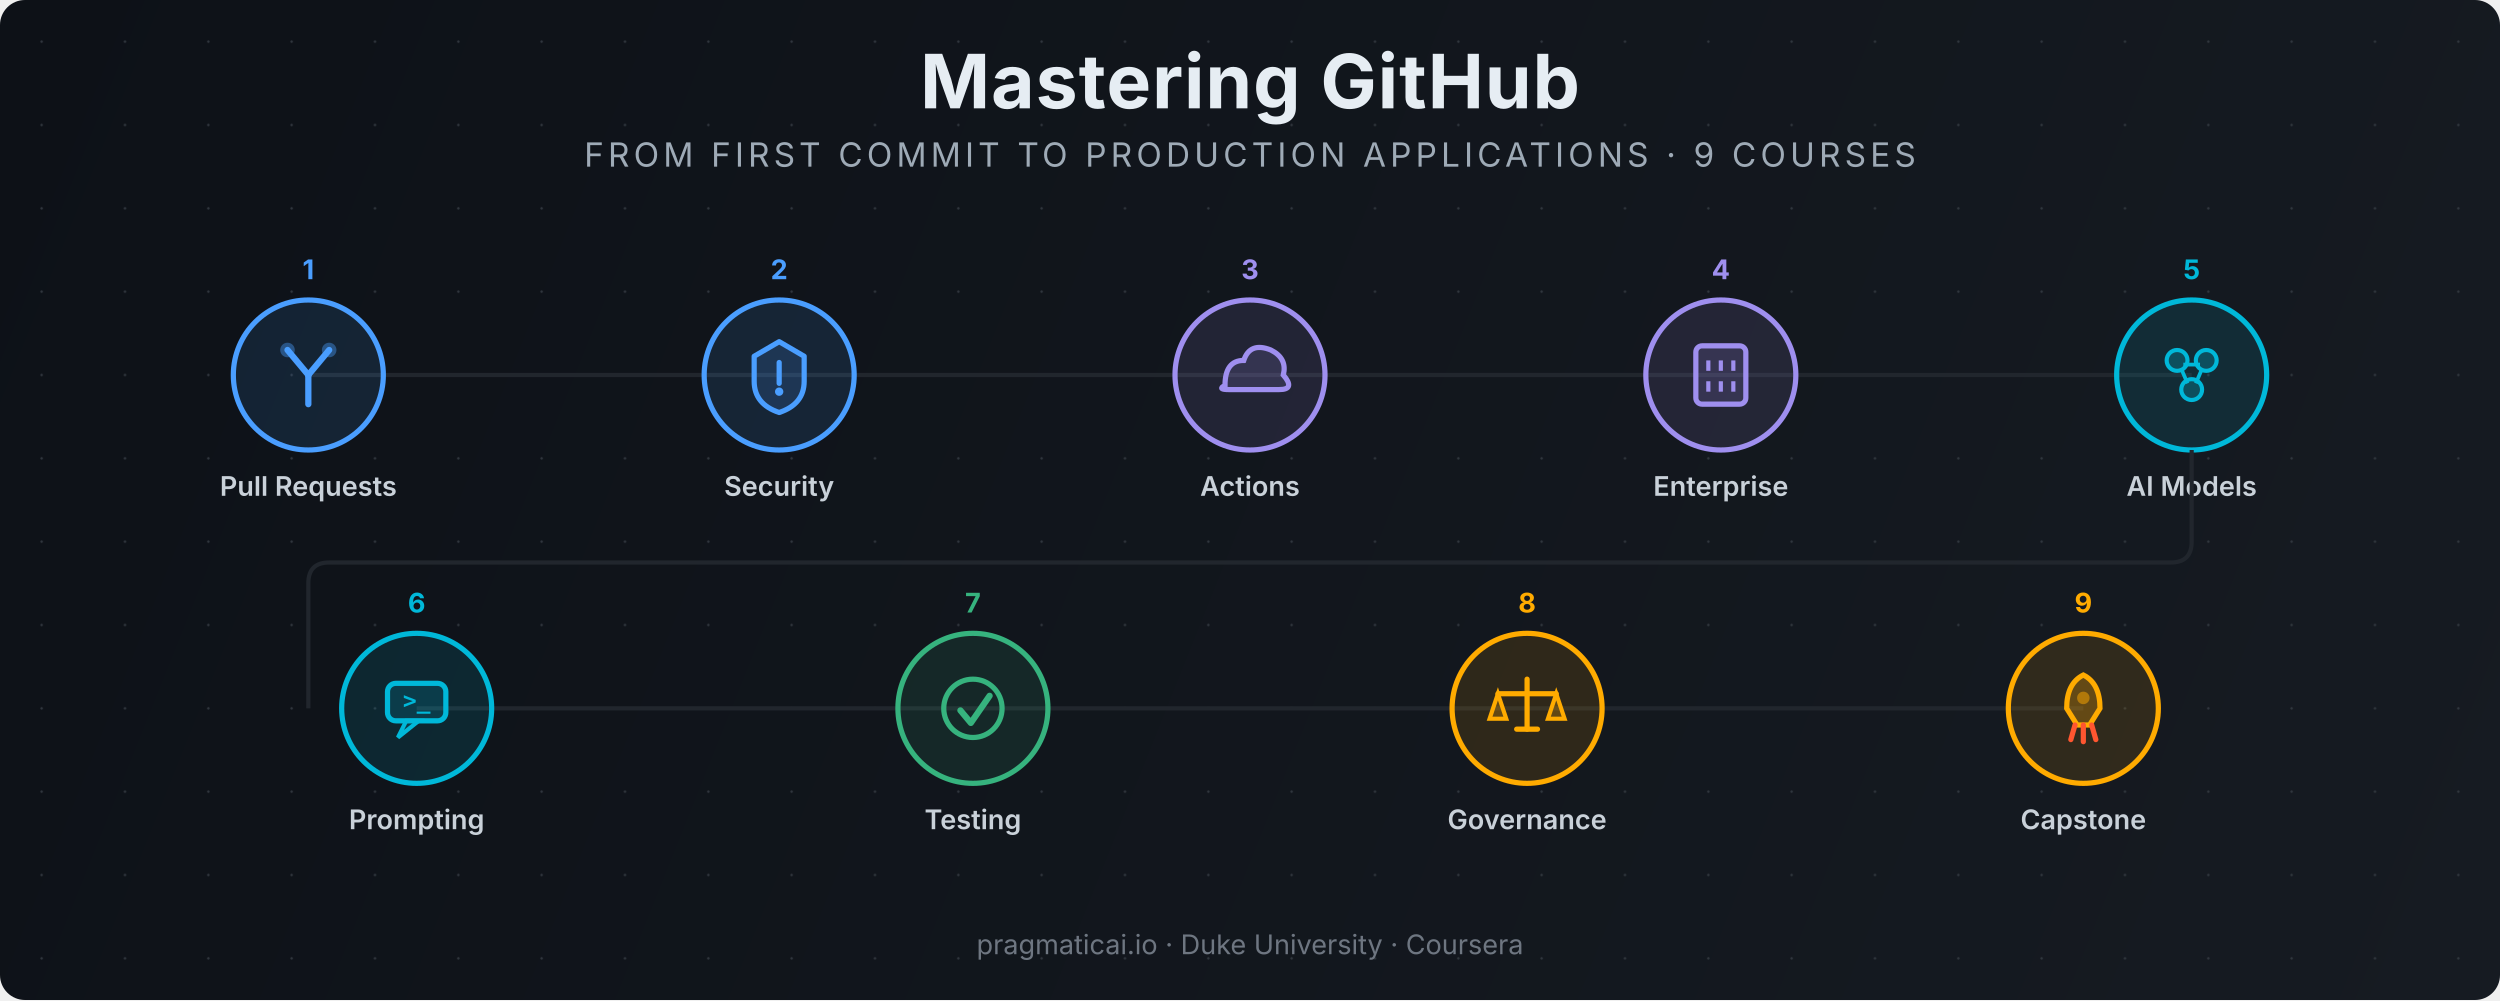
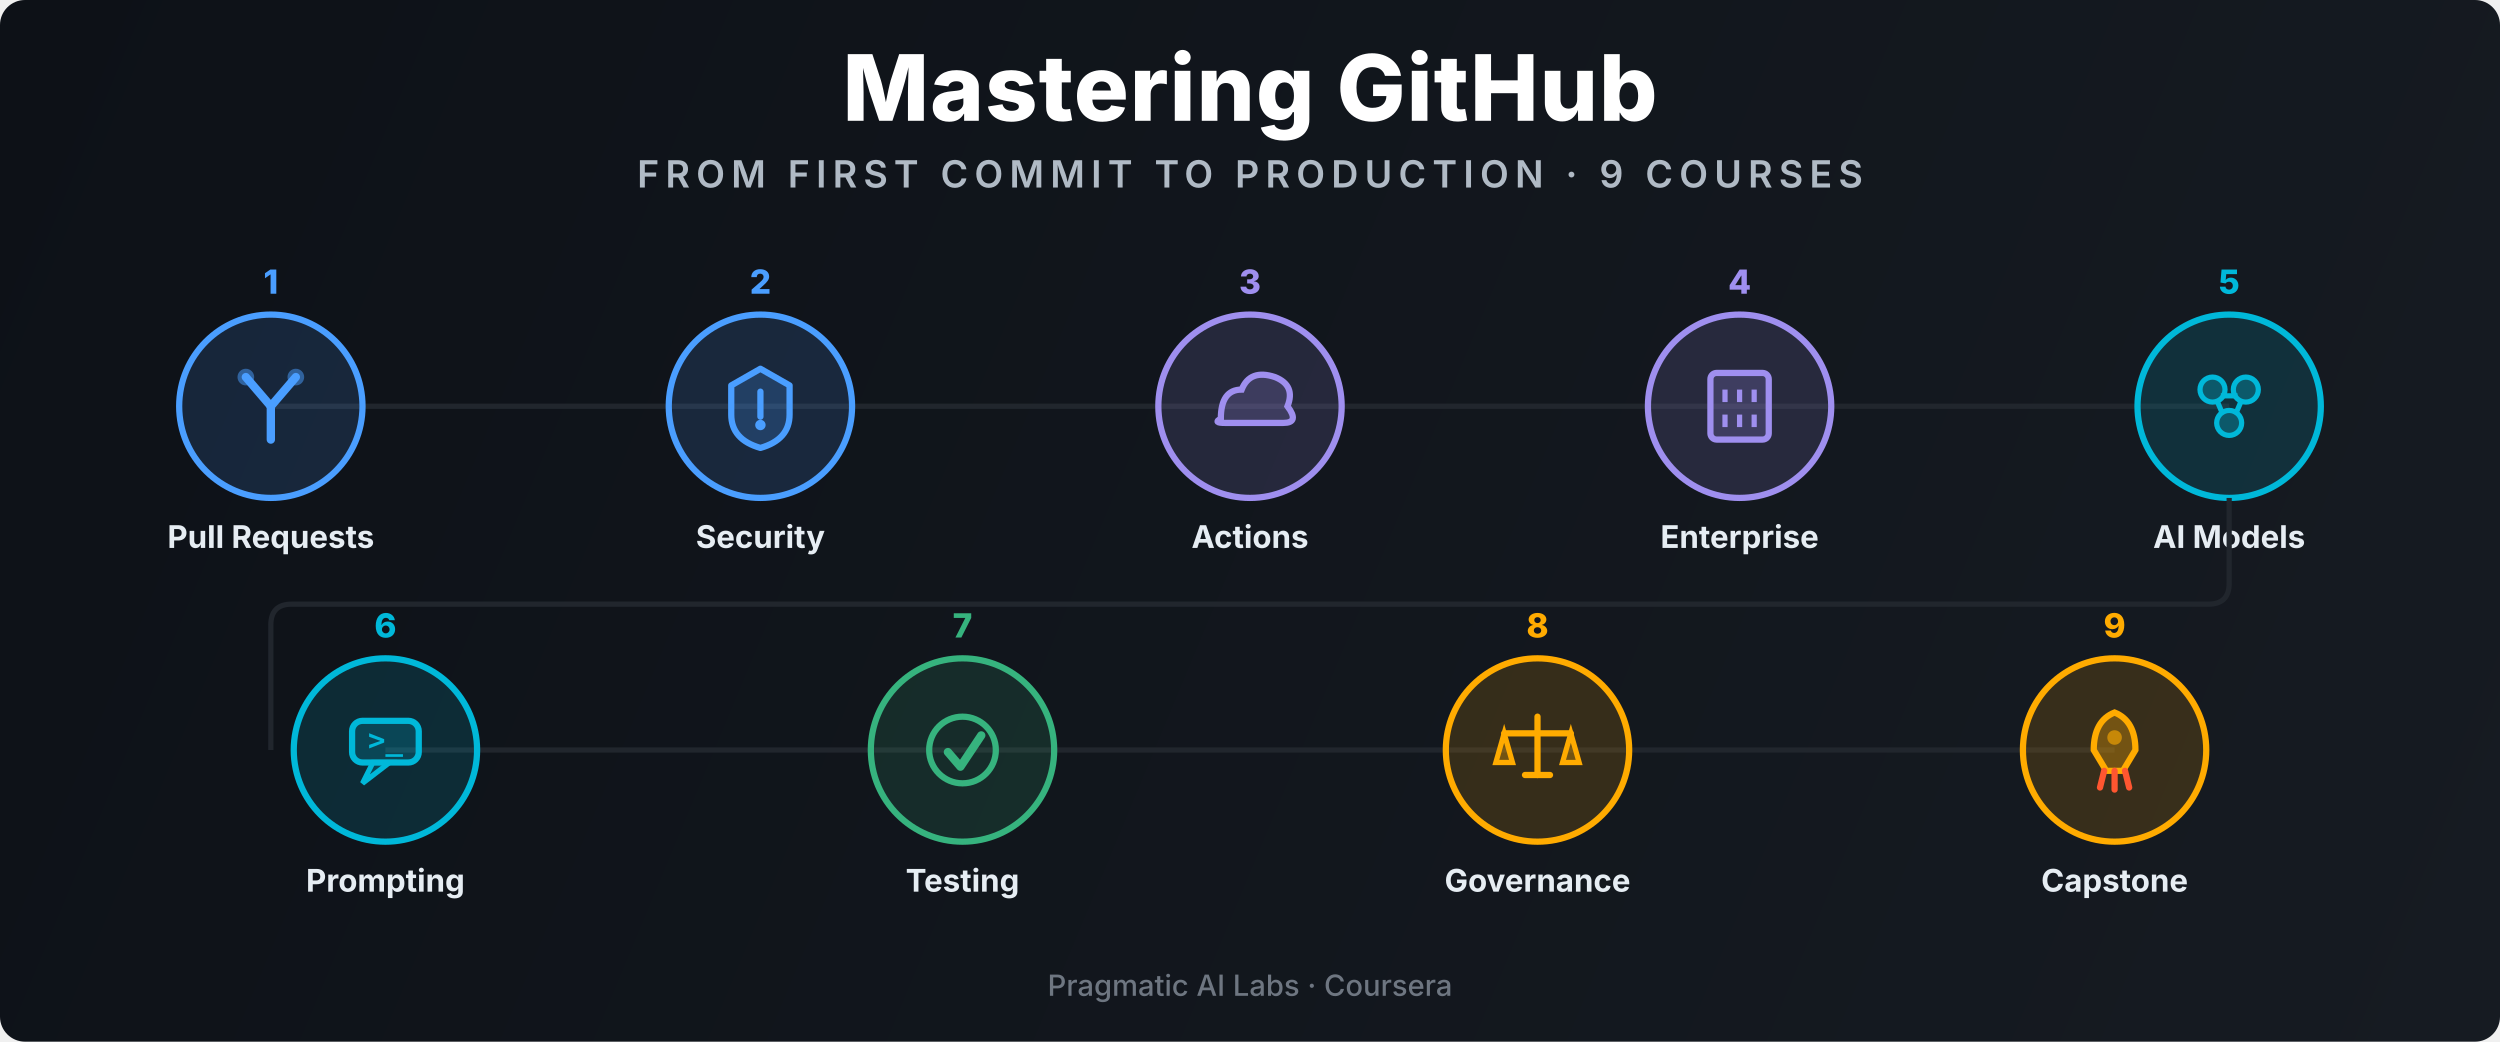
- <svg xmlns="http://www.w3.org/2000/svg" viewBox="0 0 1200 480" width="1200" height="480">
+ <svg xmlns="http://www.w3.org/2000/svg" viewBox="0 0 1200 500" width="1200" height="500">
  <defs>
-     <linearGradient id="bg" x1="0" y1="0" x2="1200" y2="480" gradientUnits="userSpaceOnUse">
+     <linearGradient id="bg" x1="0" y1="0" x2="1200" y2="500" gradientUnits="userSpaceOnUse">
      <stop offset="0%" stop-color="#0d1117" />
      <stop offset="100%" stop-color="#161b22" />
    </linearGradient>
  </defs>
-   <rect width="1200" height="480" rx="12" fill="url(#bg)" />
-   <pattern id="dots" x="0" y="0" width="40" height="40" patternUnits="userSpaceOnUse">
-     <circle cx="20" cy="20" r="0.6" fill="#30363d" />
-   </pattern>
-   <rect width="1200" height="480" fill="url(#dots)" />
-   <text x="600" y="52" text-anchor="middle" font-family="system-ui,-apple-system,Segoe UI,sans-serif" font-size="36" font-weight="700" fill="#e6edf3" letter-spacing="0.5">Mastering GitHub</text>
-   <text x="600" y="80" text-anchor="middle" font-family="system-ui,-apple-system,Segoe UI,sans-serif" font-size="16" fill="#9eaab6" letter-spacing="2">FROM FIRST COMMIT TO PRODUCTION APPLICATIONS · 9 COURSES</text>
-   <line x1="148" y1="180" x2="1052" y2="180" stroke="#21262d" stroke-width="2" />
-   <g transform="translate(148,180)">
-     <circle r="36" fill="#4a9eff" fill-opacity="0.12" stroke="#4a9eff" stroke-width="2.5" />
-     <line x1="-10" y1="-12" x2="0" y2="0" stroke="#4a9eff" stroke-width="3" stroke-linecap="round" />
-     <line x1="10" y1="-12" x2="0" y2="0" stroke="#4a9eff" stroke-width="3" stroke-linecap="round" />
-     <line x1="0" y1="0" x2="0" y2="14" stroke="#4a9eff" stroke-width="3" stroke-linecap="round" />
-     <circle cx="-10" cy="-12" r="3.5" fill="#4a9eff" fill-opacity="0.4" />
-     <circle cx="10" cy="-12" r="3.5" fill="#4a9eff" fill-opacity="0.4" />
-     <text y="58" text-anchor="middle" font-family="system-ui,-apple-system,sans-serif" font-size="13" font-weight="600" fill="#c9d1d9">Pull Requests</text>
-     <text y="-46" text-anchor="middle" font-family="system-ui,-apple-system,sans-serif" font-size="13" font-weight="700" fill="#4a9eff">1</text>
+   <rect width="1200" height="500" rx="12" fill="url(#bg)" />
+   <text x="600" y="58" text-anchor="middle" font-family="system-ui,-apple-system,Segoe UI,sans-serif" font-size="44" font-weight="800" fill="#ffffff" letter-spacing="0.5">Mastering GitHub</text>
+   <text x="600" y="90" text-anchor="middle" font-family="system-ui,-apple-system,Segoe UI,sans-serif" font-size="18" font-weight="600" fill="#b0bac5" letter-spacing="3">FROM FIRST COMMIT TO PRODUCTION · 9 COURSES</text>
+   <line x1="130" y1="195" x2="1070" y2="195" stroke="#21262d" stroke-width="2.5" />
+   <g transform="translate(130,195)">
+     <circle r="44" fill="#4a9eff" fill-opacity="0.15" stroke="#4a9eff" stroke-width="3" />
+     <line x1="-12" y1="-14" x2="0" y2="0" stroke="#4a9eff" stroke-width="4" stroke-linecap="round" />
+     <line x1="12" y1="-14" x2="0" y2="0" stroke="#4a9eff" stroke-width="4" stroke-linecap="round" />
+     <line x1="0" y1="0" x2="0" y2="16" stroke="#4a9eff" stroke-width="4" stroke-linecap="round" />
+     <circle cx="-12" cy="-14" r="4" fill="#4a9eff" fill-opacity="0.5" />
+     <circle cx="12" cy="-14" r="4" fill="#4a9eff" fill-opacity="0.5" />
+     <text y="68" text-anchor="middle" font-family="system-ui,-apple-system,sans-serif" font-size="15" font-weight="700" fill="#e6edf3">Pull Requests</text>
+     <text y="-54" text-anchor="middle" font-family="system-ui,-apple-system,sans-serif" font-size="16" font-weight="800" fill="#4a9eff">1</text>
  </g>
-   <g transform="translate(374,180)">
-     <circle r="36" fill="#4a9eff" fill-opacity="0.12" stroke="#4a9eff" stroke-width="2.5" />
-     <path d="M0-16 L12-9 L12 3 Q12 14 0 18 Q-12 14 -12 3 L-12-9 Z" fill="#4a9eff" fill-opacity="0.15" stroke="#4a9eff" stroke-width="2.5" stroke-linejoin="round" />
-     <line x1="0" y1="-6" x2="0" y2="4" stroke="#4a9eff" stroke-width="2.5" stroke-linecap="round" />
-     <circle cx="0" cy="8" r="2" fill="#4a9eff" />
-     <text y="58" text-anchor="middle" font-family="system-ui,-apple-system,sans-serif" font-size="13" font-weight="600" fill="#c9d1d9">Security</text>
-     <text y="-46" text-anchor="middle" font-family="system-ui,-apple-system,sans-serif" font-size="13" font-weight="700" fill="#4a9eff">2</text>
+   <g transform="translate(365,195)">
+     <circle r="44" fill="#4a9eff" fill-opacity="0.15" stroke="#4a9eff" stroke-width="3" />
+     <path d="M0-18 L14-10 L14 4 Q14 16 0 20 Q-14 16 -14 4 L-14-10 Z" fill="#4a9eff" fill-opacity="0.20" stroke="#4a9eff" stroke-width="3" stroke-linejoin="round" />
+     <line x1="0" y1="-7" x2="0" y2="5" stroke="#4a9eff" stroke-width="3" stroke-linecap="round" />
+     <circle cx="0" cy="9" r="2.5" fill="#4a9eff" />
+     <text y="68" text-anchor="middle" font-family="system-ui,-apple-system,sans-serif" font-size="15" font-weight="700" fill="#e6edf3">Security</text>
+     <text y="-54" text-anchor="middle" font-family="system-ui,-apple-system,sans-serif" font-size="16" font-weight="800" fill="#4a9eff">2</text>
  </g>
-   <g transform="translate(600,180)">
-     <circle r="36" fill="#9f8fef" fill-opacity="0.12" stroke="#9f8fef" stroke-width="2.5" />
-     <path d="M-12 5 Q-12-7 -3-7 Q0-16 10-12 Q18-8 16 0 Q22 7 14 7 L-10 7 Q-16 7 -12 5 Z" fill="#9f8fef" fill-opacity="0.15" stroke="#9f8fef" stroke-width="2.5" />
-     <text y="58" text-anchor="middle" font-family="system-ui,-apple-system,sans-serif" font-size="13" font-weight="600" fill="#c9d1d9">Actions</text>
-     <text y="-46" text-anchor="middle" font-family="system-ui,-apple-system,sans-serif" font-size="13" font-weight="700" fill="#9f8fef">3</text>
+   <g transform="translate(600,195)">
+     <circle r="44" fill="#9f8fef" fill-opacity="0.15" stroke="#9f8fef" stroke-width="3" />
+     <path d="M-14 6 Q-14-8 -4-8 Q0-18 12-14 Q22-10 18 0 Q24 8 16 8 L-12 8 Q-18 8 -14 6 Z" fill="#9f8fef" fill-opacity="0.20" stroke="#9f8fef" stroke-width="3" />
+     <text y="68" text-anchor="middle" font-family="system-ui,-apple-system,sans-serif" font-size="15" font-weight="700" fill="#e6edf3">Actions</text>
+     <text y="-54" text-anchor="middle" font-family="system-ui,-apple-system,sans-serif" font-size="16" font-weight="800" fill="#9f8fef">3</text>
  </g>
-   <g transform="translate(826,180)">
-     <circle r="36" fill="#9f8fef" fill-opacity="0.12" stroke="#9f8fef" stroke-width="2.5" />
-     <rect x="-12" y="-14" width="24" height="28" rx="3" fill="#9f8fef" fill-opacity="0.15" stroke="#9f8fef" stroke-width="2.5" />
-     <line x1="-6" y1="-7" x2="-6" y2="-2" stroke="#9f8fef" stroke-width="2" />
-     <line x1="0" y1="-7" x2="0" y2="-2" stroke="#9f8fef" stroke-width="2" />
-     <line x1="6" y1="-7" x2="6" y2="-2" stroke="#9f8fef" stroke-width="2" />
-     <line x1="-6" y1="3" x2="-6" y2="8" stroke="#9f8fef" stroke-width="2" />
-     <line x1="0" y1="3" x2="0" y2="8" stroke="#9f8fef" stroke-width="2" />
-     <line x1="6" y1="3" x2="6" y2="8" stroke="#9f8fef" stroke-width="2" />
-     <text y="58" text-anchor="middle" font-family="system-ui,-apple-system,sans-serif" font-size="13" font-weight="600" fill="#c9d1d9">Enterprise</text>
-     <text y="-46" text-anchor="middle" font-family="system-ui,-apple-system,sans-serif" font-size="13" font-weight="700" fill="#9f8fef">4</text>
+   <g transform="translate(835,195)">
+     <circle r="44" fill="#9f8fef" fill-opacity="0.15" stroke="#9f8fef" stroke-width="3" />
+     <rect x="-14" y="-16" width="28" height="32" rx="3" fill="#9f8fef" fill-opacity="0.20" stroke="#9f8fef" stroke-width="3" />
+     <line x1="-7" y1="-8" x2="-7" y2="-2" stroke="#9f8fef" stroke-width="2.5" />
+     <line x1="0" y1="-8" x2="0" y2="-2" stroke="#9f8fef" stroke-width="2.5" />
+     <line x1="7" y1="-8" x2="7" y2="-2" stroke="#9f8fef" stroke-width="2.5" />
+     <line x1="-7" y1="4" x2="-7" y2="10" stroke="#9f8fef" stroke-width="2.5" />
+     <line x1="0" y1="4" x2="0" y2="10" stroke="#9f8fef" stroke-width="2.5" />
+     <line x1="7" y1="4" x2="7" y2="10" stroke="#9f8fef" stroke-width="2.5" />
+     <text y="68" text-anchor="middle" font-family="system-ui,-apple-system,sans-serif" font-size="15" font-weight="700" fill="#e6edf3">Enterprise</text>
+     <text y="-54" text-anchor="middle" font-family="system-ui,-apple-system,sans-serif" font-size="16" font-weight="800" fill="#9f8fef">4</text>
  </g>
-   <g transform="translate(1052,180)">
-     <circle r="36" fill="#00b8d9" fill-opacity="0.12" stroke="#00b8d9" stroke-width="2.5" />
-     <circle cx="-7" cy="-7" r="5" fill="#00b8d9" fill-opacity="0.25" stroke="#00b8d9" stroke-width="2" />
-     <circle cx="7" cy="-7" r="5" fill="#00b8d9" fill-opacity="0.25" stroke="#00b8d9" stroke-width="2" />
-     <circle cx="0" cy="7" r="5" fill="#00b8d9" fill-opacity="0.25" stroke="#00b8d9" stroke-width="2" />
-     <line x1="-4" y1="-5" x2="4" y2="-5" stroke="#00b8d9" stroke-width="1.8" />
-     <line x1="-5" y1="-3" x2="-2" y2="4" stroke="#00b8d9" stroke-width="1.8" />
-     <line x1="5" y1="-3" x2="2" y2="4" stroke="#00b8d9" stroke-width="1.8" />
-     <text y="58" text-anchor="middle" font-family="system-ui,-apple-system,sans-serif" font-size="13" font-weight="600" fill="#c9d1d9">AI Models</text>
-     <text y="-46" text-anchor="middle" font-family="system-ui,-apple-system,sans-serif" font-size="13" font-weight="700" fill="#00b8d9">5</text>
+   <g transform="translate(1070,195)">
+     <circle r="44" fill="#00b8d9" fill-opacity="0.15" stroke="#00b8d9" stroke-width="3" />
+     <circle cx="-8" cy="-8" r="6" fill="#00b8d9" fill-opacity="0.30" stroke="#00b8d9" stroke-width="2.5" />
+     <circle cx="8" cy="-8" r="6" fill="#00b8d9" fill-opacity="0.30" stroke="#00b8d9" stroke-width="2.5" />
+     <circle cx="0" cy="8" r="6" fill="#00b8d9" fill-opacity="0.30" stroke="#00b8d9" stroke-width="2.5" />
+     <line x1="-4" y1="-5" x2="4" y2="-5" stroke="#00b8d9" stroke-width="2.5" />
+     <line x1="-6" y1="-3" x2="-3" y2="4" stroke="#00b8d9" stroke-width="2.5" />
+     <line x1="6" y1="-3" x2="3" y2="4" stroke="#00b8d9" stroke-width="2.5" />
+     <text y="68" text-anchor="middle" font-family="system-ui,-apple-system,sans-serif" font-size="15" font-weight="700" fill="#e6edf3">AI Models</text>
+     <text y="-54" text-anchor="middle" font-family="system-ui,-apple-system,sans-serif" font-size="16" font-weight="800" fill="#00b8d9">5</text>
  </g>
-   <path d="M1052,216 L1052,260 Q1052,270 1042,270 L158,270 Q148,270 148,280 L148,340" fill="none" stroke="#21262d" stroke-width="2" />
-   <line x1="200" y1="340" x2="1000" y2="340" stroke="#21262d" stroke-width="2" />
-   <g transform="translate(200,340)">
-     <circle r="36" fill="#00b8d9" fill-opacity="0.12" stroke="#00b8d9" stroke-width="2.5" />
-     <rect x="-14" y="-12" width="28" height="18" rx="4" fill="#00b8d9" fill-opacity="0.15" stroke="#00b8d9" stroke-width="2.5" />
-     <polygon points="-5,6 -9,14 1,6" fill="#00b8d9" fill-opacity="0.15" stroke="#00b8d9" stroke-width="2" />
-     <text x="0" y="0" text-anchor="middle" font-family="monospace" font-size="11" font-weight="700" fill="#00b8d9">&gt;_</text>
-     <text y="58" text-anchor="middle" font-family="system-ui,-apple-system,sans-serif" font-size="13" font-weight="600" fill="#c9d1d9">Prompting</text>
-     <text y="-46" text-anchor="middle" font-family="system-ui,-apple-system,sans-serif" font-size="13" font-weight="700" fill="#00b8d9">6</text>
+   <path d="M1070,239 L1070,280 Q1070,290 1060,290 L140,290 Q130,290 130,300 L130,360" fill="none" stroke="#21262d" stroke-width="2.5" />
+   <line x1="185" y1="360" x2="1015" y2="360" stroke="#21262d" stroke-width="2.5" />
+   <g transform="translate(185,360)">
+     <circle r="44" fill="#00b8d9" fill-opacity="0.15" stroke="#00b8d9" stroke-width="3" />
+     <rect x="-16" y="-14" width="32" height="20" rx="5" fill="#00b8d9" fill-opacity="0.20" stroke="#00b8d9" stroke-width="3" />
+     <polygon points="-6,6 -11,16 2,6" fill="#00b8d9" fill-opacity="0.20" stroke="#00b8d9" stroke-width="2.5" />
+     <text x="0" y="0" text-anchor="middle" font-family="monospace" font-size="14" font-weight="700" fill="#00b8d9">&gt;_</text>
+     <text y="68" text-anchor="middle" font-family="system-ui,-apple-system,sans-serif" font-size="15" font-weight="700" fill="#e6edf3">Prompting</text>
+     <text y="-54" text-anchor="middle" font-family="system-ui,-apple-system,sans-serif" font-size="16" font-weight="800" fill="#00b8d9">6</text>
  </g>
-   <g transform="translate(467,340)">
-     <circle r="36" fill="#36b37e" fill-opacity="0.12" stroke="#36b37e" stroke-width="2.5" />
-     <circle r="14" fill="none" stroke="#36b37e" stroke-width="2.5" />
-     <polyline points="-6,1 -1,7 8,-6" fill="none" stroke="#36b37e" stroke-width="3" stroke-linecap="round" stroke-linejoin="round" />
-     <text y="58" text-anchor="middle" font-family="system-ui,-apple-system,sans-serif" font-size="13" font-weight="600" fill="#c9d1d9">Testing</text>
-     <text y="-46" text-anchor="middle" font-family="system-ui,-apple-system,sans-serif" font-size="13" font-weight="700" fill="#36b37e">7</text>
+   <g transform="translate(462,360)">
+     <circle r="44" fill="#36b37e" fill-opacity="0.15" stroke="#36b37e" stroke-width="3" />
+     <circle r="16" fill="none" stroke="#36b37e" stroke-width="3" />
+     <polyline points="-7,1 -1,8 9,-7" fill="none" stroke="#36b37e" stroke-width="4" stroke-linecap="round" stroke-linejoin="round" />
+     <text y="68" text-anchor="middle" font-family="system-ui,-apple-system,sans-serif" font-size="15" font-weight="700" fill="#e6edf3">Testing</text>
+     <text y="-54" text-anchor="middle" font-family="system-ui,-apple-system,sans-serif" font-size="16" font-weight="800" fill="#36b37e">7</text>
  </g>
-   <g transform="translate(733,340)">
-     <circle r="36" fill="#ffab00" fill-opacity="0.12" stroke="#ffab00" stroke-width="2.5" />
-     <line x1="0" y1="-14" x2="0" y2="10" stroke="#ffab00" stroke-width="2.5" stroke-linecap="round" />
-     <line x1="-14" y1="-7" x2="14" y2="-7" stroke="#ffab00" stroke-width="2.5" stroke-linecap="round" />
-     <path d="M-14-7 L-18 5 L-10 5 Z" fill="#ffab00" fill-opacity="0.25" stroke="#ffab00" stroke-width="2" />
-     <path d="M14-7 L10 5 L18 5 Z" fill="#ffab00" fill-opacity="0.25" stroke="#ffab00" stroke-width="2" />
-     <line x1="-5" y1="10" x2="5" y2="10" stroke="#ffab00" stroke-width="2.5" stroke-linecap="round" />
-     <text y="58" text-anchor="middle" font-family="system-ui,-apple-system,sans-serif" font-size="13" font-weight="600" fill="#c9d1d9">Governance</text>
-     <text y="-46" text-anchor="middle" font-family="system-ui,-apple-system,sans-serif" font-size="13" font-weight="700" fill="#ffab00">8</text>
+   <g transform="translate(738,360)">
+     <circle r="44" fill="#ffab00" fill-opacity="0.15" stroke="#ffab00" stroke-width="3" />
+     <line x1="0" y1="-16" x2="0" y2="12" stroke="#ffab00" stroke-width="3" stroke-linecap="round" />
+     <line x1="-16" y1="-8" x2="16" y2="-8" stroke="#ffab00" stroke-width="3" stroke-linecap="round" />
+     <path d="M-16-8 L-20 6 L-12 6 Z" fill="#ffab00" fill-opacity="0.30" stroke="#ffab00" stroke-width="2.5" />
+     <path d="M16-8 L12 6 L20 6 Z" fill="#ffab00" fill-opacity="0.30" stroke="#ffab00" stroke-width="2.5" />
+     <line x1="-6" y1="12" x2="6" y2="12" stroke="#ffab00" stroke-width="3" stroke-linecap="round" />
+     <text y="68" text-anchor="middle" font-family="system-ui,-apple-system,sans-serif" font-size="15" font-weight="700" fill="#e6edf3">Governance</text>
+     <text y="-54" text-anchor="middle" font-family="system-ui,-apple-system,sans-serif" font-size="16" font-weight="800" fill="#ffab00">8</text>
  </g>
-   <g transform="translate(1000,340)">
-     <circle r="36" fill="#ffab00" fill-opacity="0.12" stroke="#ffab00" stroke-width="2.5" />
-     <path d="M0-16 Q8-12 8 0 L3 8 L-3 8 L-8 0 Q-8-12 0-16 Z" fill="#ffab00" fill-opacity="0.25" stroke="#ffab00" stroke-width="2.5" />
-     <circle cx="0" cy="-5" r="3" fill="#ffab00" fill-opacity="0.5" />
-     <line x1="-4" y1="8" x2="-6" y2="15" stroke="#ff5630" stroke-width="2.5" stroke-linecap="round" />
-     <line x1="0" y1="8" x2="0" y2="16" stroke="#ff5630" stroke-width="2.5" stroke-linecap="round" />
-     <line x1="4" y1="8" x2="6" y2="15" stroke="#ff5630" stroke-width="2.5" stroke-linecap="round" />
-     <text y="58" text-anchor="middle" font-family="system-ui,-apple-system,sans-serif" font-size="13" font-weight="600" fill="#c9d1d9">Capstone</text>
-     <text y="-46" text-anchor="middle" font-family="system-ui,-apple-system,sans-serif" font-size="13" font-weight="700" fill="#ffab00">9</text>
+   <g transform="translate(1015,360)">
+     <circle r="44" fill="#ffab00" fill-opacity="0.15" stroke="#ffab00" stroke-width="3" />
+     <path d="M0-18 Q10-14 10 0 L4 10 L-4 10 L-10 0 Q-10-14 0-18 Z" fill="#ffab00" fill-opacity="0.30" stroke="#ffab00" stroke-width="3" />
+     <circle cx="0" cy="-6" r="3.5" fill="#ffab00" fill-opacity="0.6" />
+     <line x1="-5" y1="10" x2="-7" y2="18" stroke="#ff5630" stroke-width="3" stroke-linecap="round" />
+     <line x1="0" y1="10" x2="0" y2="19" stroke="#ff5630" stroke-width="3" stroke-linecap="round" />
+     <line x1="5" y1="10" x2="7" y2="18" stroke="#ff5630" stroke-width="3" stroke-linecap="round" />
+     <text y="68" text-anchor="middle" font-family="system-ui,-apple-system,sans-serif" font-size="15" font-weight="700" fill="#e6edf3">Capstone</text>
+     <text y="-54" text-anchor="middle" font-family="system-ui,-apple-system,sans-serif" font-size="16" font-weight="800" fill="#ffab00">9</text>
  </g>
-   <text x="600" y="458" text-anchor="middle" font-family="system-ui,-apple-system,sans-serif" font-size="13" fill="#6e7681">pragmaticai.io · Duke University · Coursera</text>
+   <text x="600" y="478" text-anchor="middle" font-family="system-ui,-apple-system,sans-serif" font-size="14" font-weight="500" fill="#6e7681">Pragmatic AI Labs · Coursera</text>
</svg>
